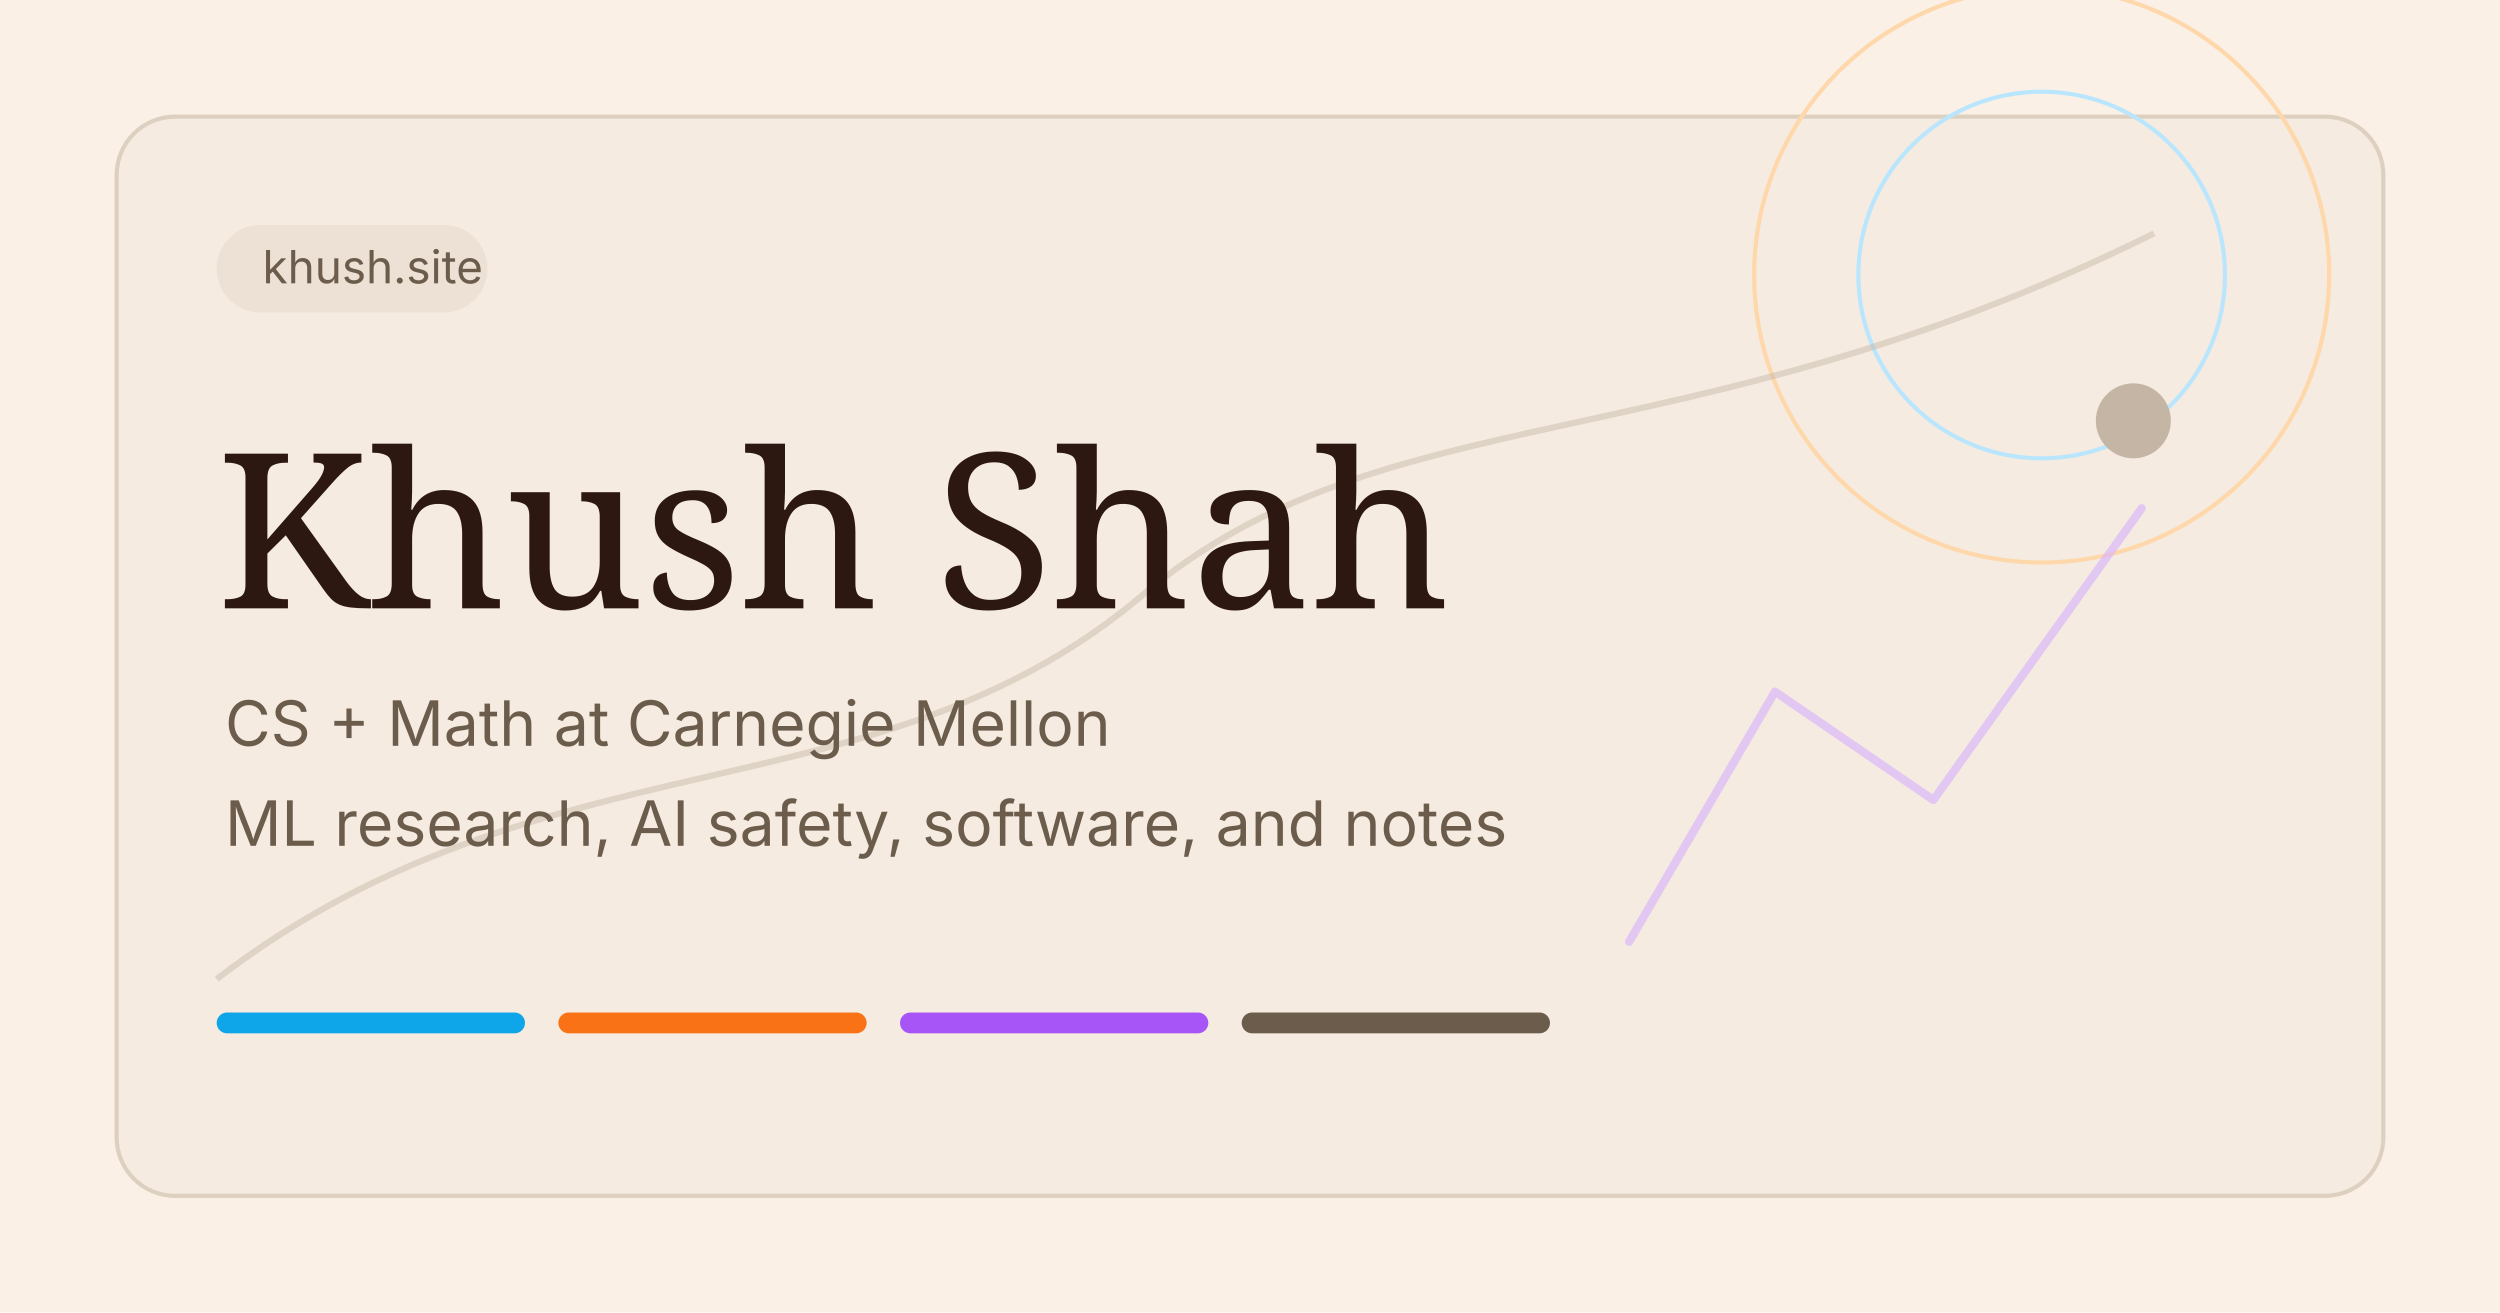
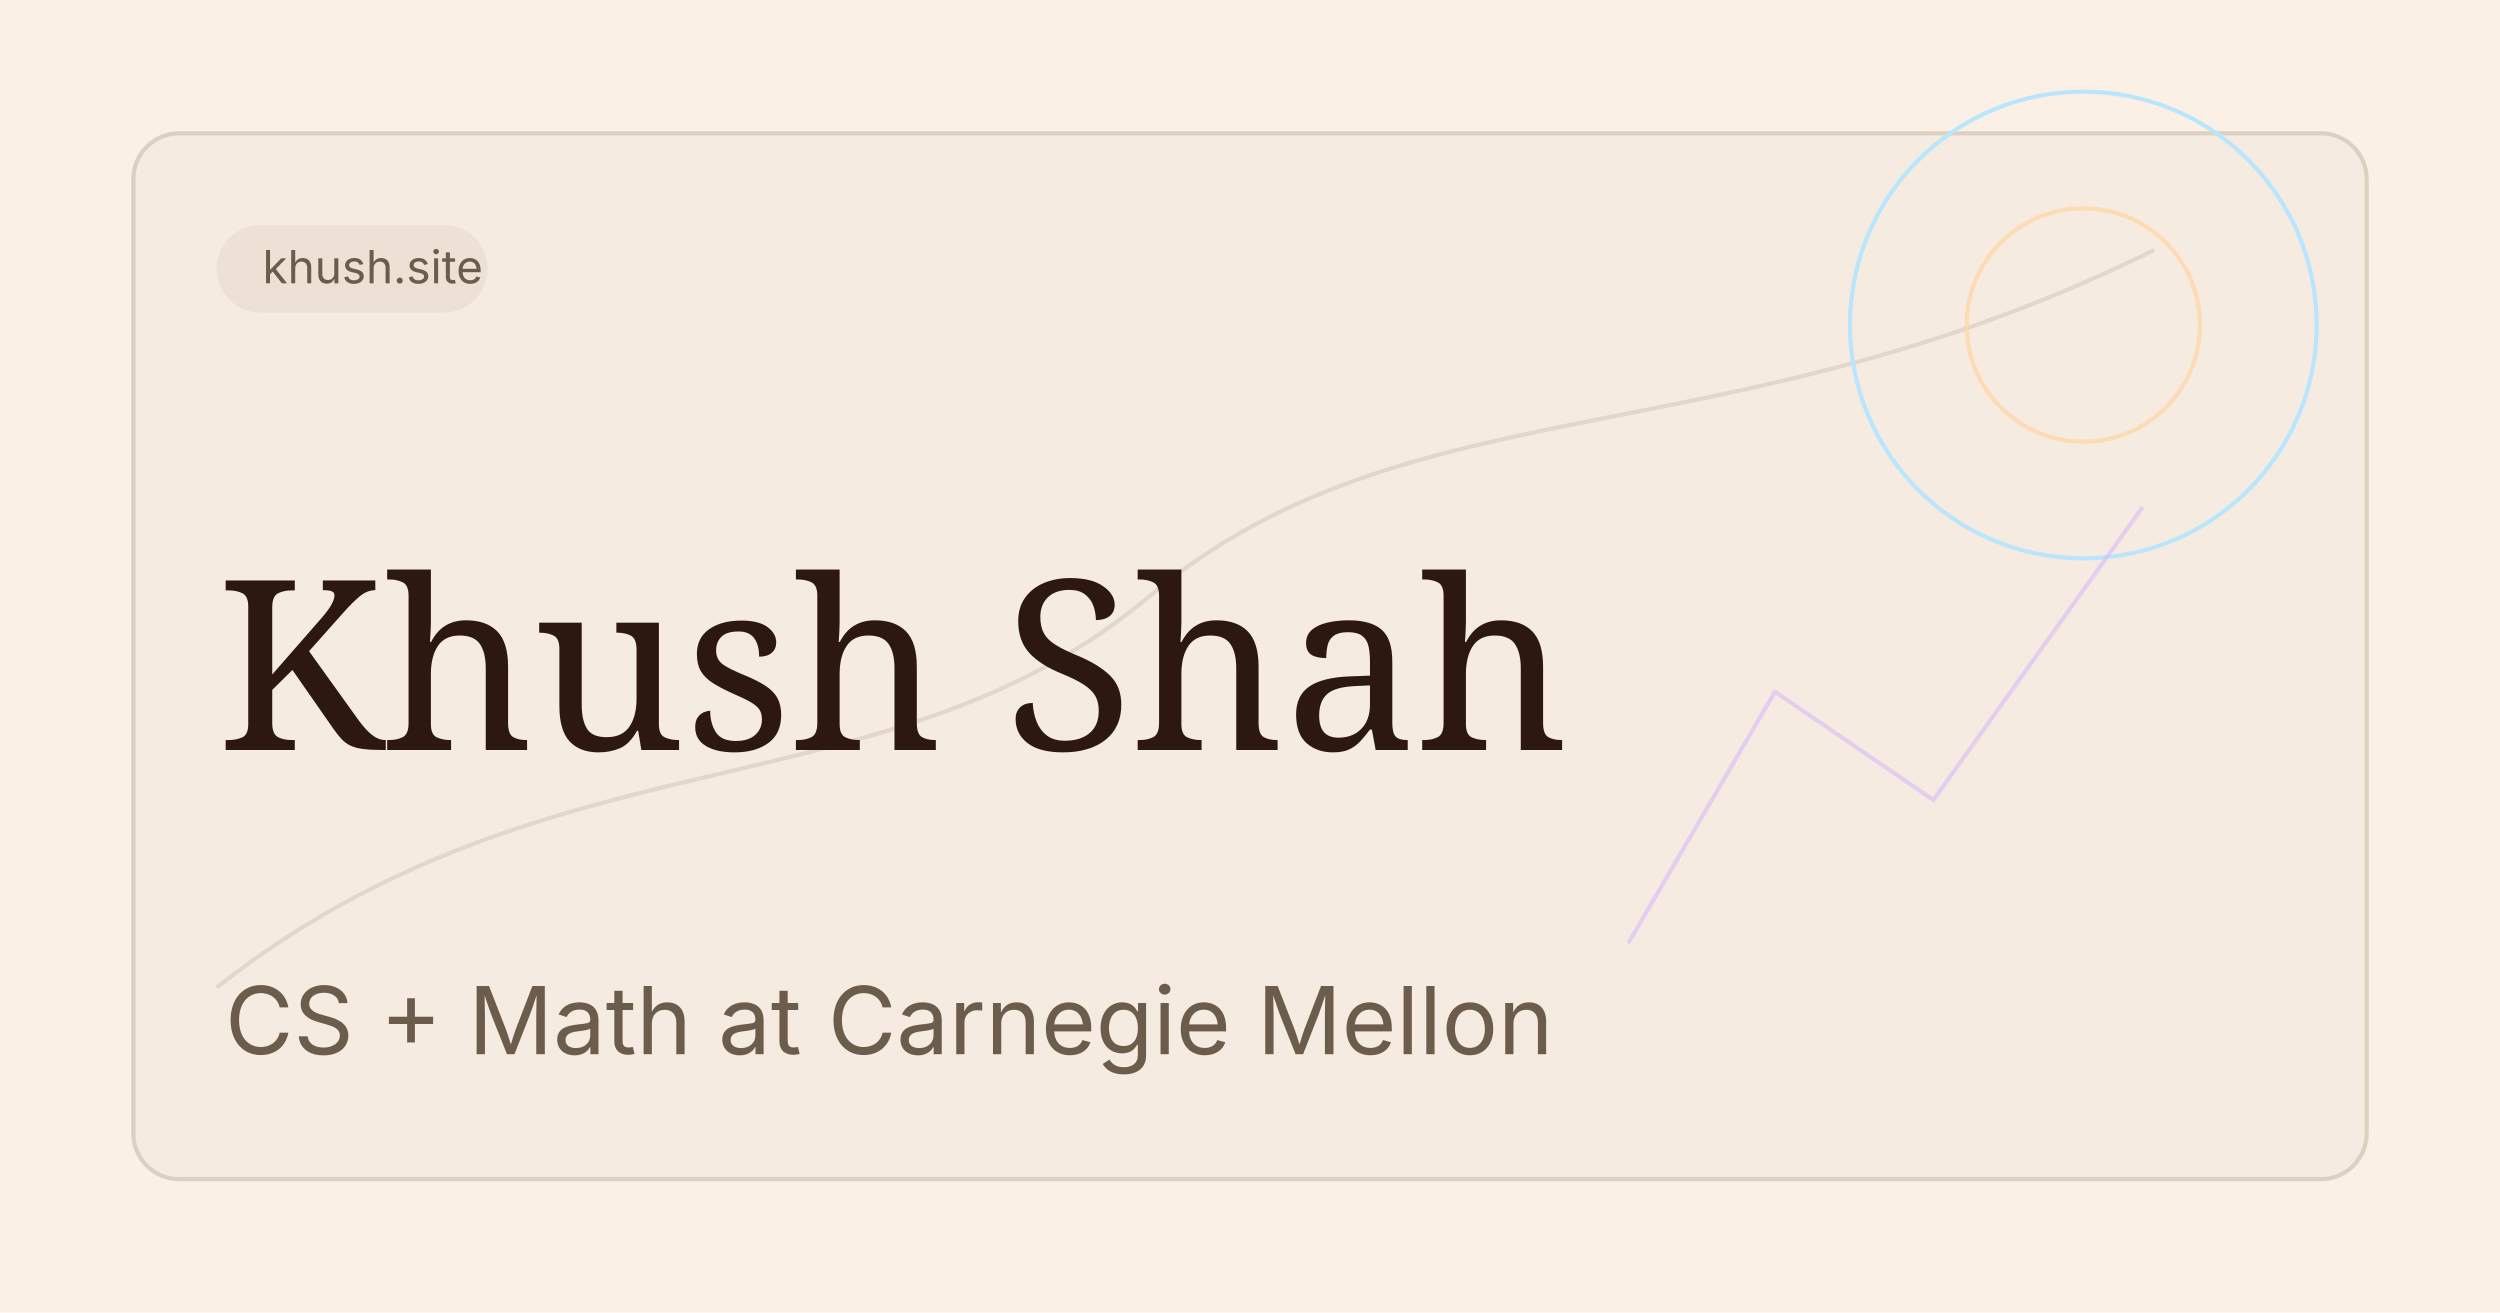
<svg xmlns="http://www.w3.org/2000/svg" width="1200" height="630" viewBox="0 0 1200 630" role="img" aria-labelledby="title desc">
  <rect width="1200" height="630" fill="#faf0e6" />
-   <rect x="56" y="56" width="1088" height="518" rx="28" fill="#f5ebe0" stroke="#ddd0c0" stroke-width="2" />
-   <circle cx="980" cy="132" r="88" fill="none" stroke="#bae6fd" stroke-width="2" />
-   <circle cx="980" cy="132" r="138" fill="none" stroke="#fed7aa" stroke-width="2" />
-   <circle cx="1024" cy="202" r="18" fill="#c4b5a4" />
-   <path d="M104 470 C260 350 420 394 548 286 C664 188 808 224 1034 112" fill="none" stroke="#c4b5a4" stroke-width="3" opacity="0.45" />
-   <path d="M782 452 852 332 928 384 1028 244" fill="none" stroke="#d8b4fe" stroke-width="4" stroke-linecap="round" stroke-linejoin="round" opacity="0.65" />
+   <rect x="64" y="64" width="1072" height="502" rx="22" fill="#f5ebe0" stroke="#ddd0c0" stroke-width="2" />
+   <path d="M104 474 C264 348 426 392 552 286 C676 182 828 222 1034 120" fill="none" stroke="#c4b5a4" stroke-width="2" opacity="0.38" />
+   <circle cx="1000" cy="156" r="112" fill="none" stroke="#bae6fd" stroke-width="2" />
+   <circle cx="1000" cy="156" r="56" fill="none" stroke="#fed7aa" stroke-width="2" opacity="0.8" />
+   <path d="M782 452 852 332 928 384 1028 244" fill="none" stroke="#d8b4fe" stroke-width="2" stroke-linecap="round" stroke-linejoin="round" opacity="0.55" />
  <rect x="104" y="108" width="130" height="42" rx="21" fill="#ede0d4" />
  <text x="126" y="136" fill="#6b5c4c" font-family="Inter, ui-sans-serif, system-ui, sans-serif" font-size="22">khush.site</text>
-   <text x="104" y="292" fill="#2c1810" font-family="Fraunces, Georgia, serif" font-size="104" font-weight="300">Khush Shah</text>
-   <text x="108" y="358" fill="#6b5c4c" font-family="Inter, ui-sans-serif, system-ui, sans-serif" font-size="30">CS + Math at Carnegie Mellon</text>
-   <text x="108" y="406" fill="#6b5c4c" font-family="Inter, ui-sans-serif, system-ui, sans-serif" font-size="30">ML research, AI safety, software, and notes</text>
-   <rect x="104" y="486" width="148" height="10" rx="5" fill="#0ea5e9" />
-   <rect x="268" y="486" width="148" height="10" rx="5" fill="#f97316" />
-   <rect x="432" y="486" width="148" height="10" rx="5" fill="#a855f7" />
-   <rect x="596" y="486" width="148" height="10" rx="5" fill="#6b5c4c" />
+   <text x="104" y="360" fill="#2c1810" font-family="Fraunces, Georgia, serif" font-size="114" font-weight="300">Khush Shah</text>
+   <text x="108" y="506" fill="#6b5c4c" font-family="Inter, ui-sans-serif, system-ui, sans-serif" font-size="45">CS + Math at Carnegie Mellon</text>
</svg>
